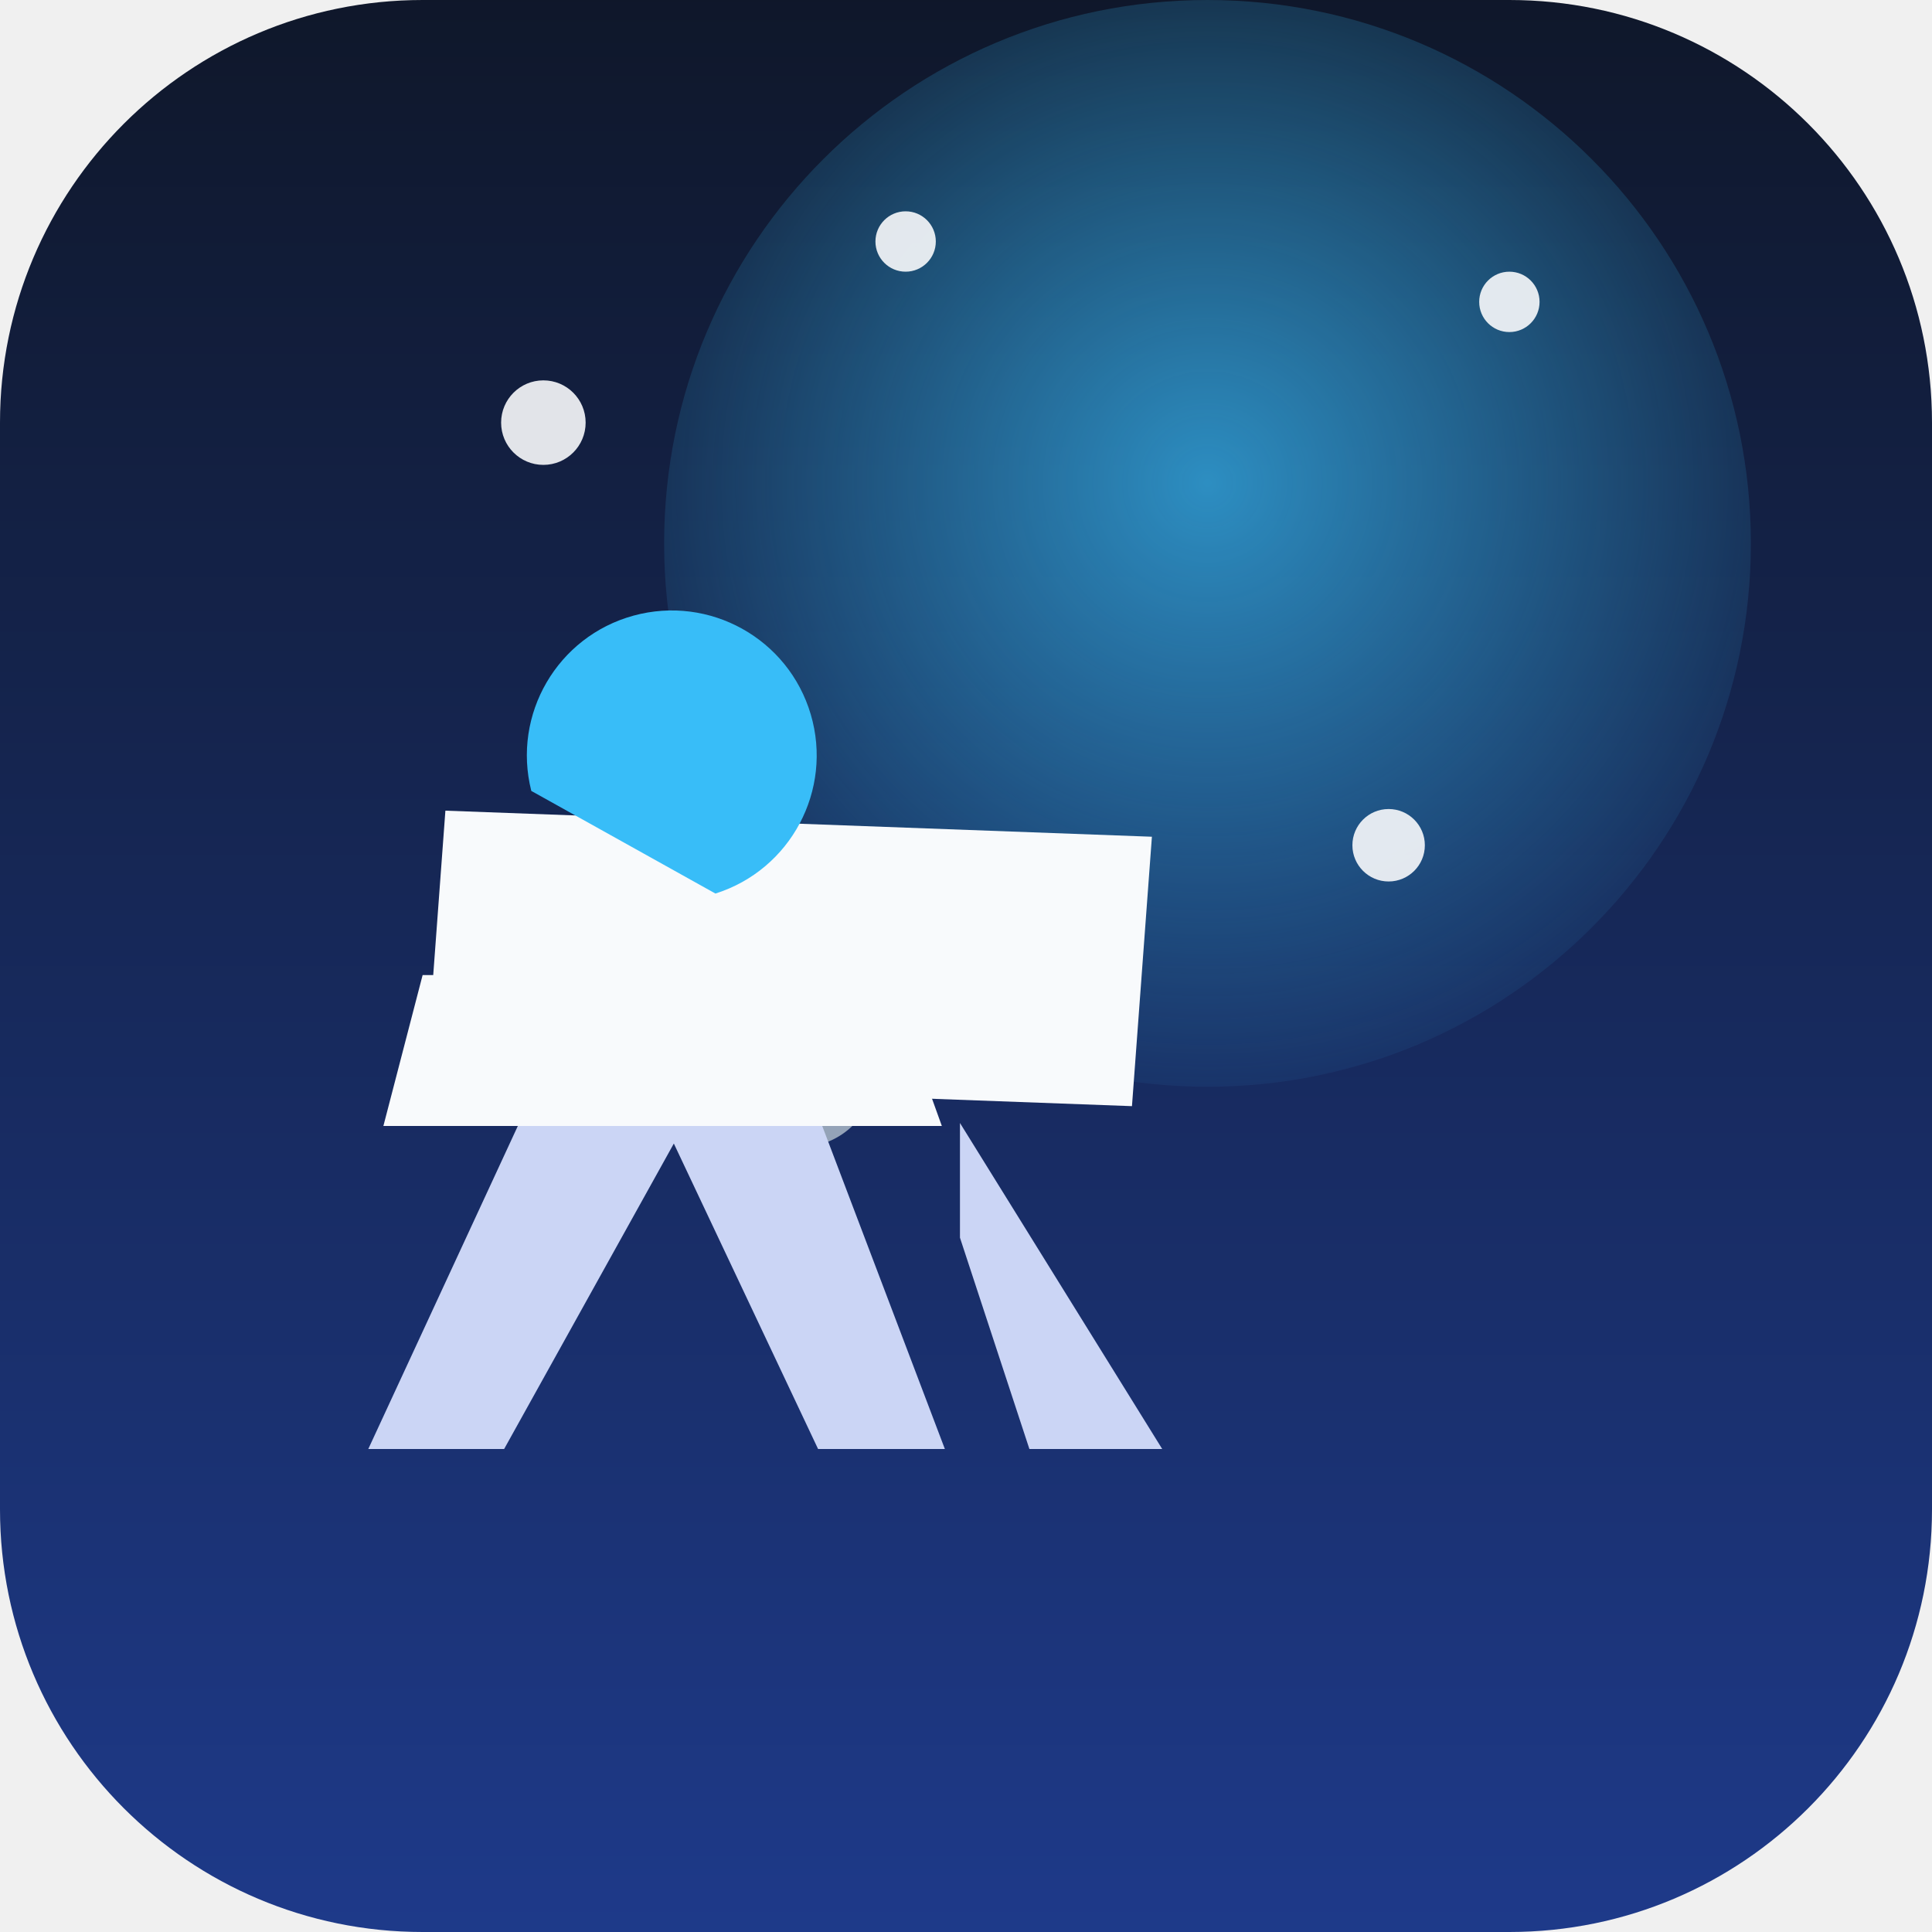
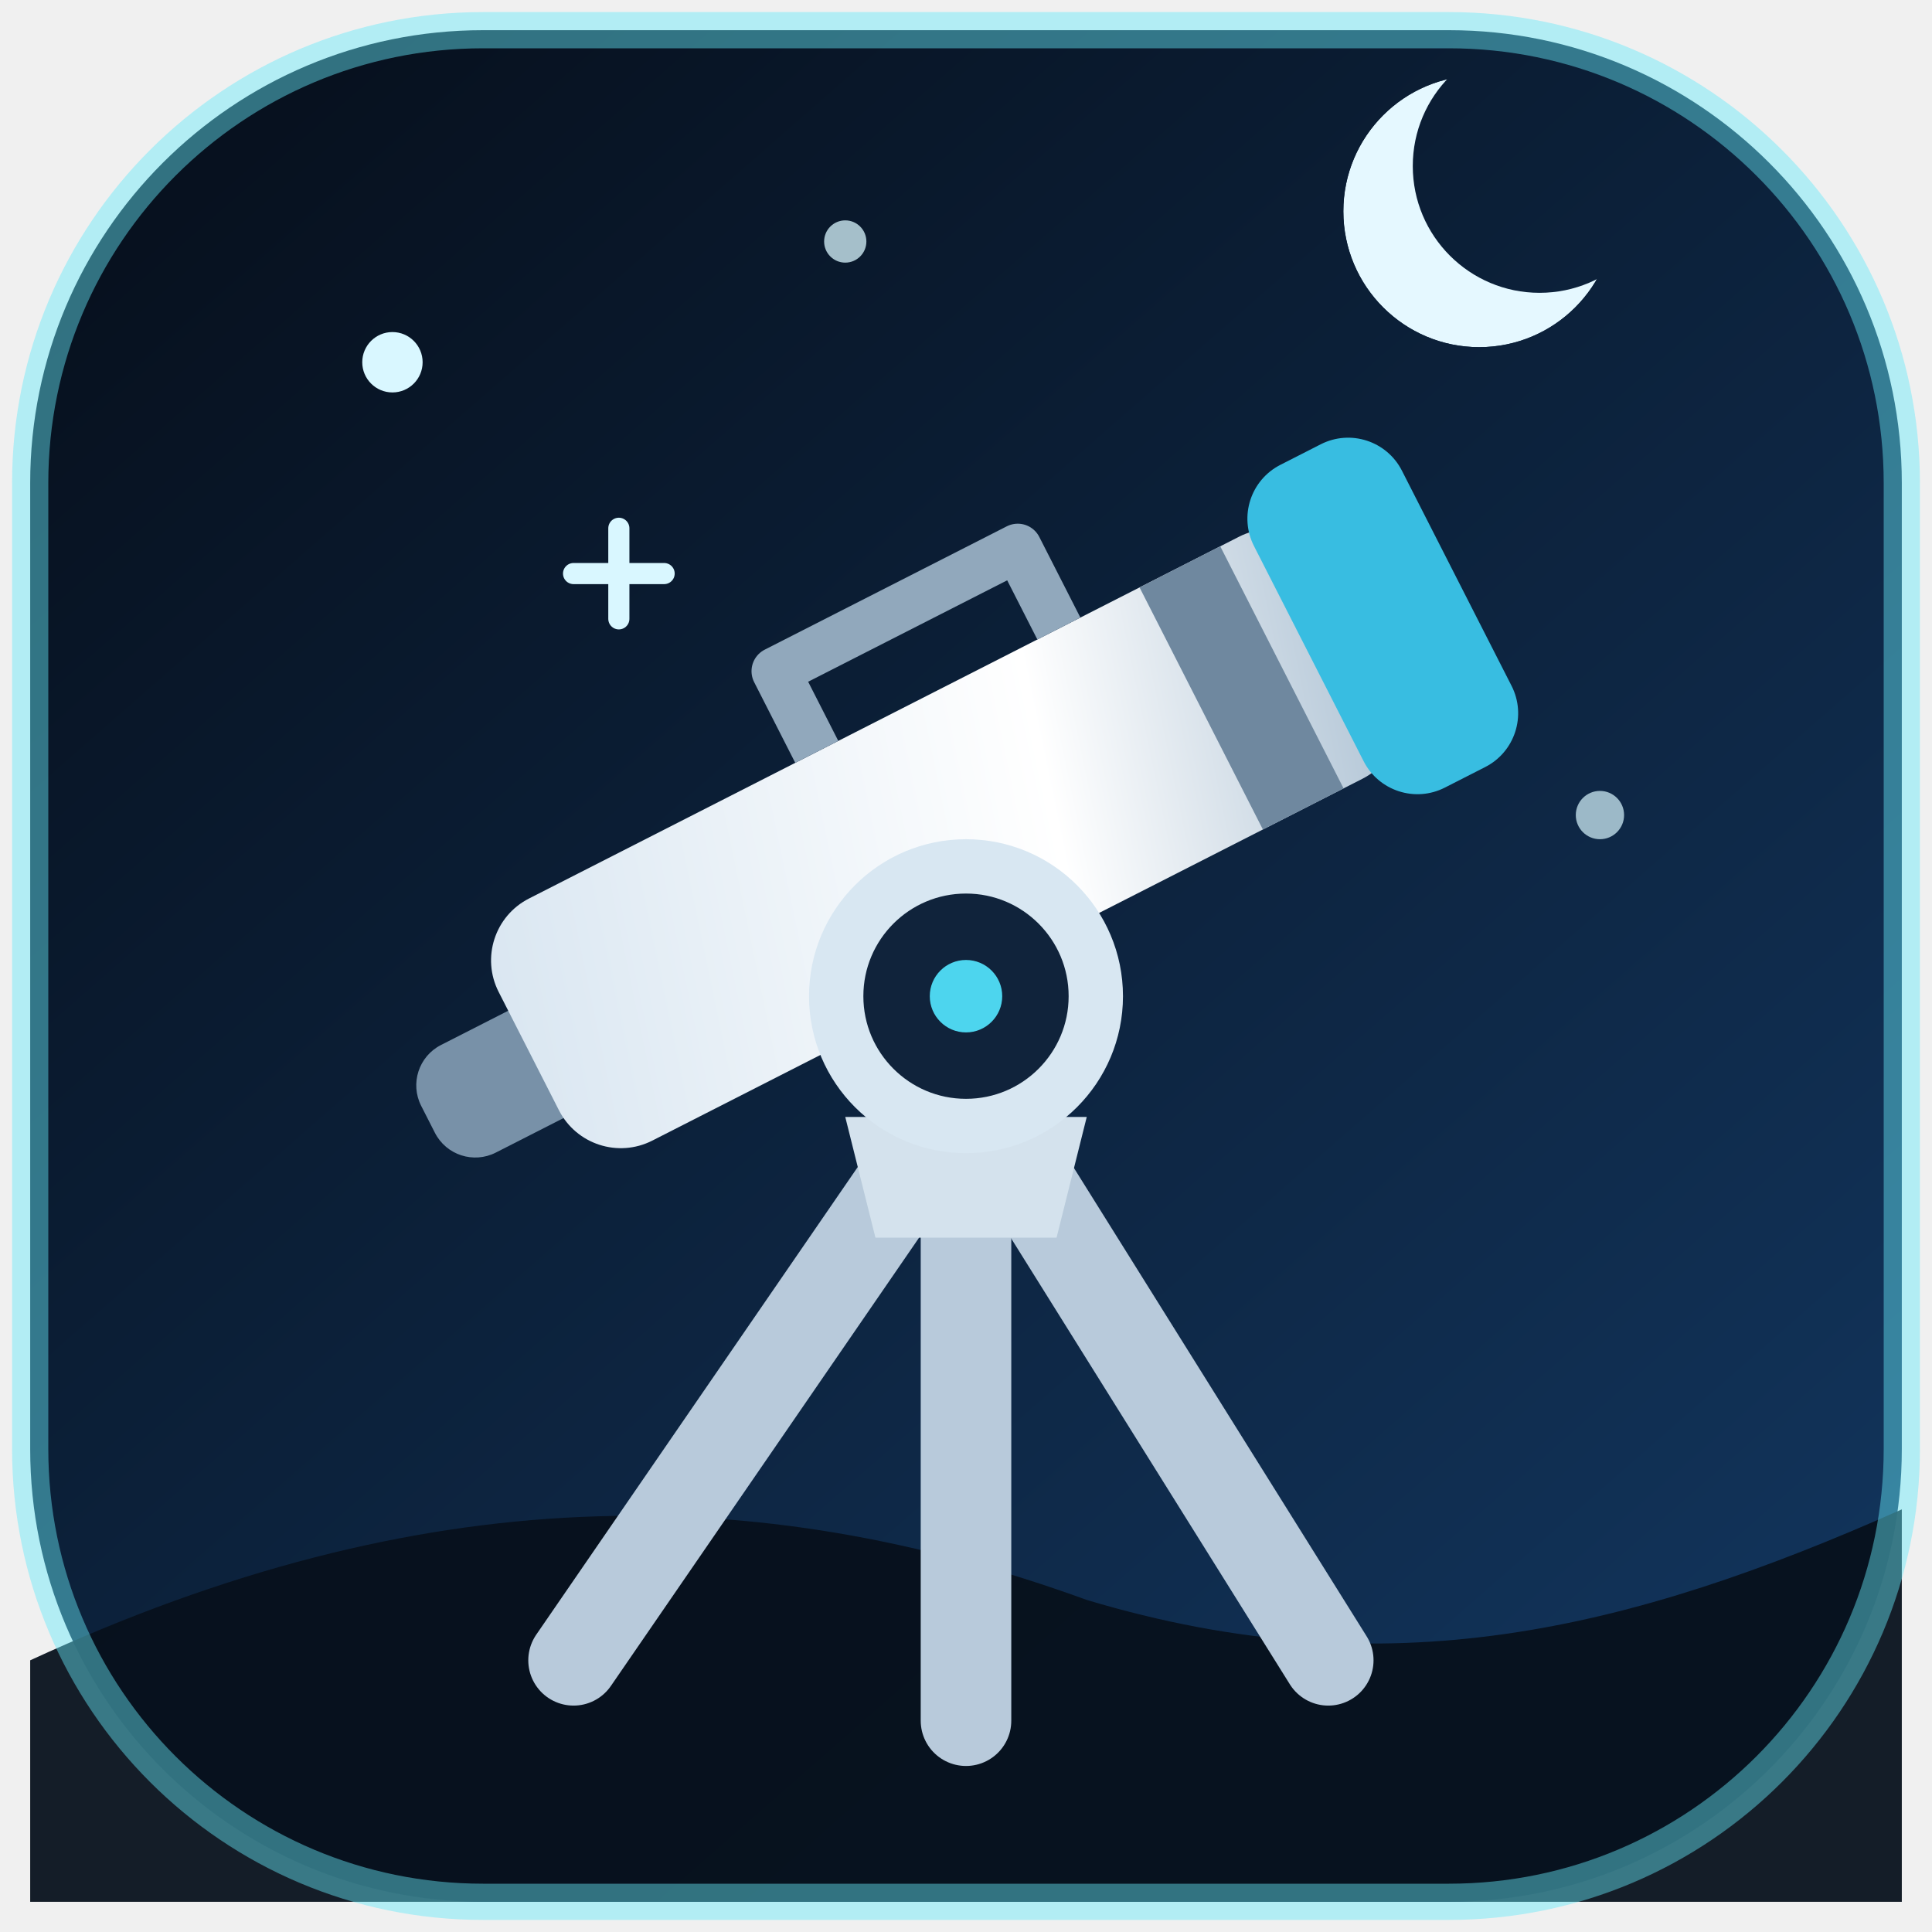
<svg xmlns="http://www.w3.org/2000/svg" viewBox="0 0 64 64" role="img" aria-labelledby="title desc">
  <defs>
-     <linearGradient id="bg" x1="0" y1="0" x2="0" y2="1">
-       <stop offset="0%" stop-color="#0f172a" />
-       <stop offset="100%" stop-color="#1e3a8a" />
+     <linearGradient id="bg" x1="8" y1="5" x2="57" y2="61" gradientUnits="userSpaceOnUse">
+       <stop offset="0" stop-color="#07111f" />
+       <stop offset="1" stop-color="#12355d" />
    </linearGradient>
-     <radialGradient id="glow" cx="40" cy="16" r="22" gradientUnits="userSpaceOnUse">
-       <stop offset="0%" stop-color="#38bdf8" stop-opacity="0.7" />
-       <stop offset="100%" stop-color="#38bdf8" stop-opacity="0" />
-     </radialGradient>
+     <linearGradient id="tube" x1="16" y1="23" x2="49" y2="32" gradientUnits="userSpaceOnUse">
+       <stop offset="0" stop-color="#d9e6f1" />
+       <stop offset="0.58" stop-color="#fff" />
+       <stop offset="1" stop-color="#9fb7cc" />
+     </linearGradient>
+     <mask id="moon">
+       <rect width="64" height="64" fill="#000" />
+       <circle cx="49" cy="7" r="4.5" fill="#fff" />
+       <circle cx="51" cy="5.5" r="4.2" fill="#000" />
+     </mask>
  </defs>
-   <rect width="64" height="64" rx="14" fill="url(#bg)" />
-   <circle cx="40" cy="18" r="18" fill="url(#glow)" />
-   <g fill="#f8fafc" opacity="0.9">
-     <circle cx="18" cy="14" r="1.4" />
-     <circle cx="50" cy="10" r="1" />
-     <circle cx="46" cy="28" r="1.2" />
-     <circle cx="30" cy="8" r="1" />
+   <rect x="1" y="1" width="62" height="62" rx="15" fill="url(#bg)" />
+   <circle cx="49" cy="7" r="4.5" fill="#e5f8ff" mask="url(#moon)" />
+   <g fill="#d9f7ff">
+     <circle cx="13" cy="12" r="1" />
+     <circle cx="28" cy="8" r="0.7" opacity="0.75" />
+     <circle cx="53" cy="27" r="0.8" opacity="0.7" />
+     <path d="M19 19h3M20.5 17.5v3" stroke="#d9f7ff" stroke-width="0.7" stroke-linecap="round" />
  </g>
-   <g transform="translate(10 18)">
-     <path fill="#94a3b8" d="M19 17.5a2.5 2.5 0 1 1-5 0a2.5 2.5 0 0 1 5 0Z" />
-     <path fill="#f8fafc" d="m6 6l22.5 6.5l-2.8 8.5L3.2 14.5z" transform="rotate(-14 17 12.5)" />
-     <path fill="#38bdf8" d="M7.6 8.2a4.8 4.8 0 1 1 6.1 3.4z" />
-     <path fill="#cbd5f5" d="M17.2 19.2l4.1 10.8h-4.2L12 19.2z" />
-     <path fill="#cbd5f5" d="m21.8 19.2l6.7 10.8h-4.4l-2.3-7z" />
-     <path fill="#cbd5f5" d="m12.7 19.2-6 10.8H2.2l5-10.8z" />
-     <path fill="#f8fafc" d="M4 14.3h15.4l1.8 5H2.7z" />
+   <path d="M1 55c13-6 24-6 35-2c10 3 18 1 27-3v13H1z" fill="#06101c" opacity="0.94" />
+   <g stroke="#b8cadb" stroke-width="3" stroke-linecap="round">
+     <path d="M30 39L19 55" />
+     <path d="M32 40v17" />
+     <path d="M34 39l10 16" />
  </g>
+   <path d="M28 37h8l-1 4h-6z" fill="#d4e2ed" />
+   <g transform="rotate(-27 32 28)">
+     <rect x="12" y="26" width="6" height="4" rx="1.5" fill="#7891a8" />
+     <rect x="16" y="23" width="31" height="9" rx="2.3" fill="url(#tube)" />
+     <rect x="41" y="23" width="3" height="9" fill="#6f889f" />
+     <rect x="45" y="21.5" width="5.5" height="12" rx="2" fill="#38bde1" />
+     <path d="M29 23v-3h9v3" fill="none" stroke="#91a8bc" stroke-width="1.6" stroke-linejoin="round" />
+   </g>
+   <circle cx="32" cy="33" r="4.3" fill="#10233b" stroke="#d8e7f2" stroke-width="1.8" />
+   <circle cx="32" cy="33" r="1.2" fill="#4dd5ee" />
+   <rect x="1" y="1" width="62" height="62" rx="15" fill="none" stroke="#67e8f9" stroke-width="1.2" opacity="0.45" />
</svg>
